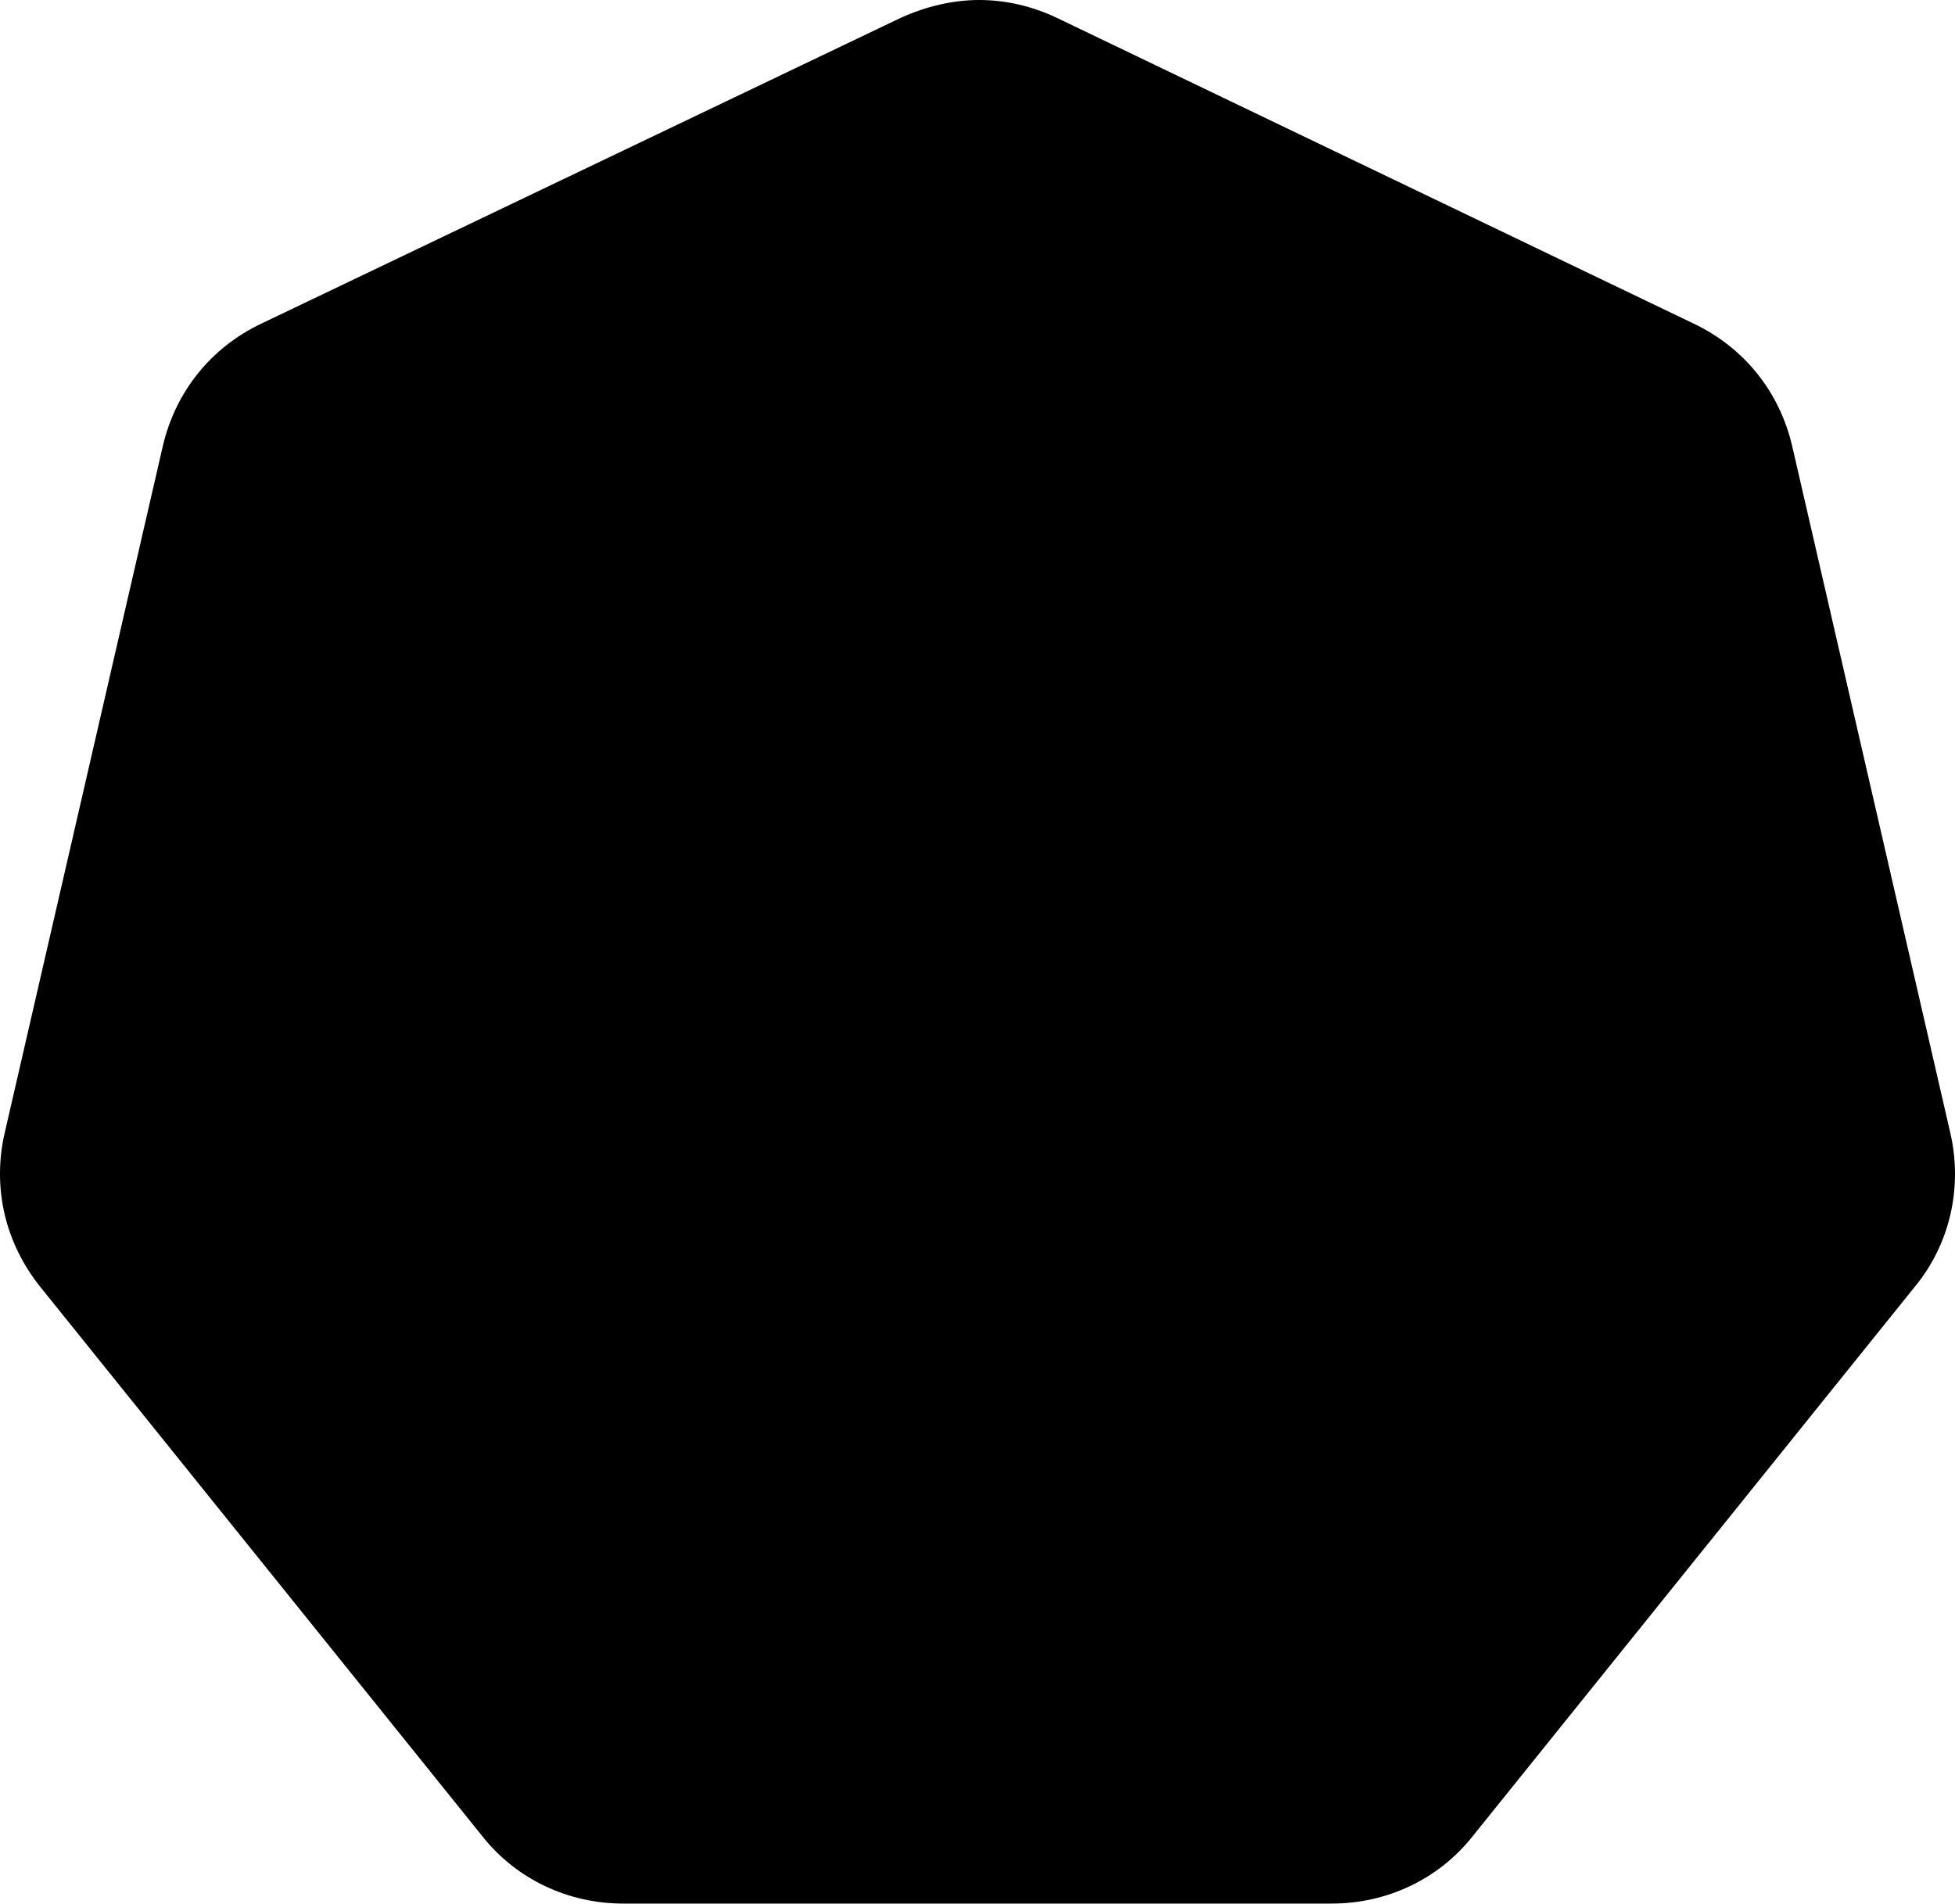
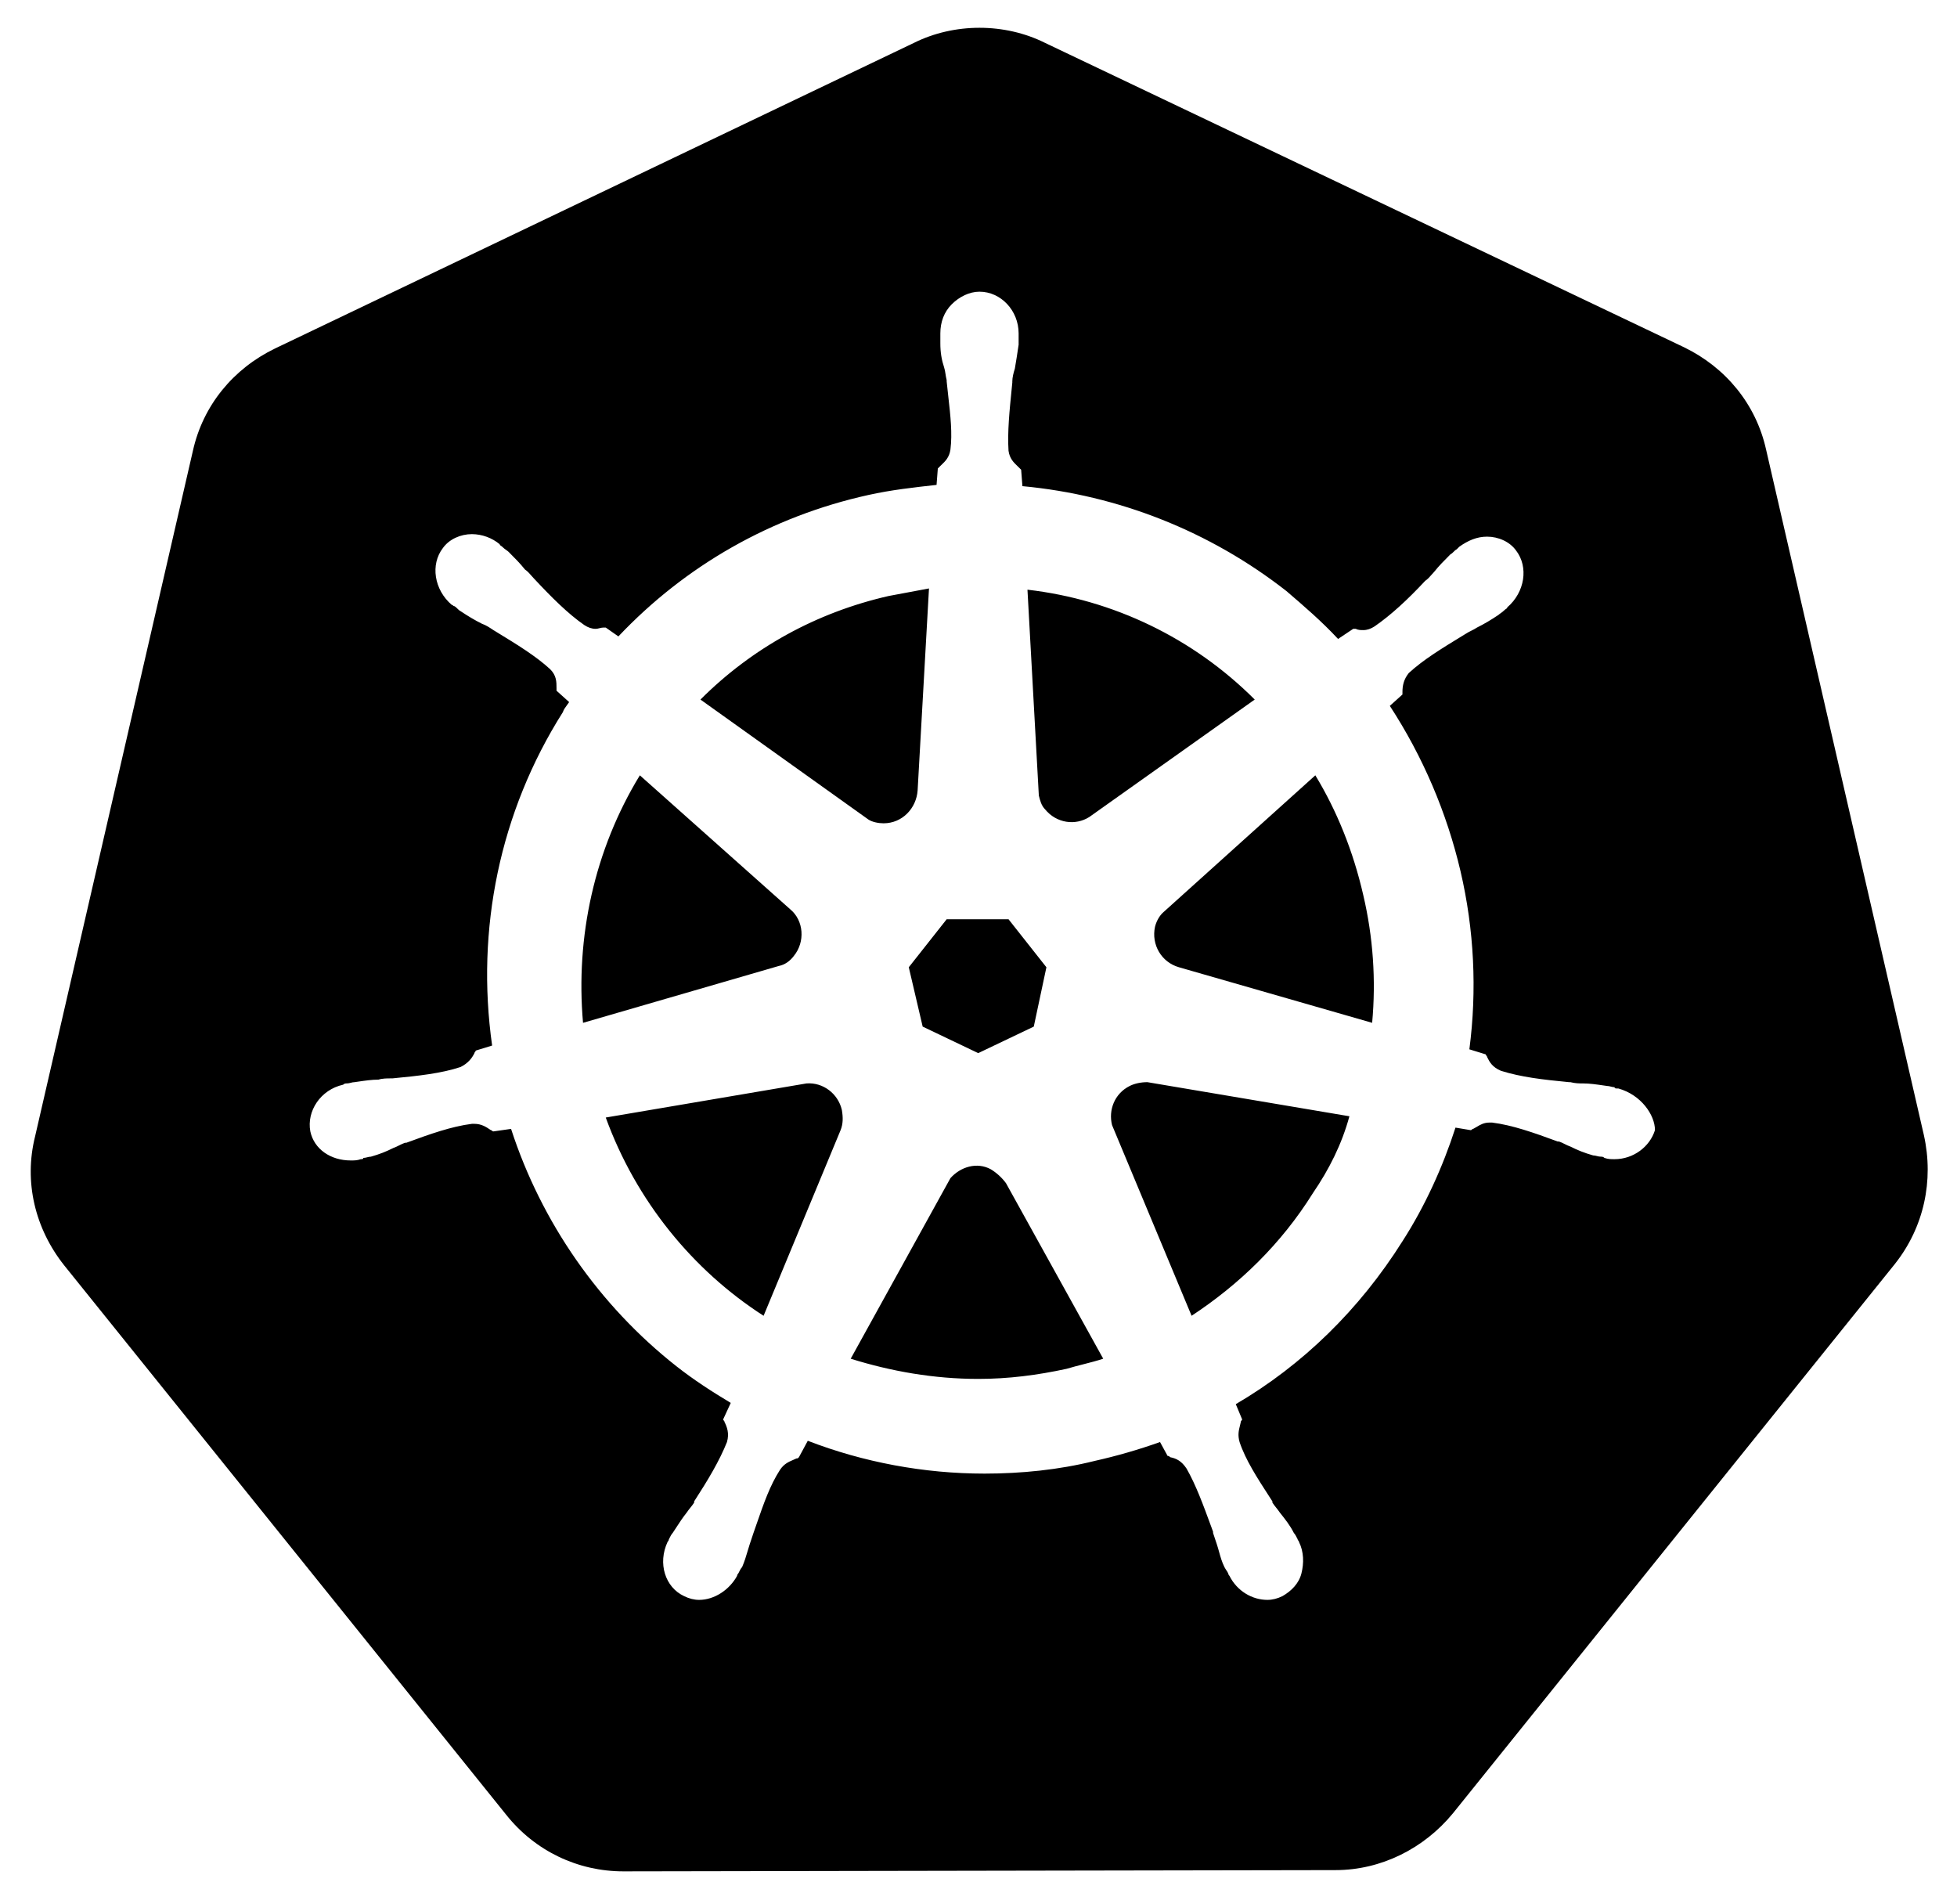
- <svg xmlns="http://www.w3.org/2000/svg" viewBox="0 0 255.432 248.733">
-   <path d="M81.554 244.769c-5.946 0-11.562-2.643-15.36-7.432L8.387 165.492c-3.799-4.79-5.285-10.901-3.799-16.847l20.646-89.682c1.32-5.946 5.285-10.736 10.735-13.378l83.572-39.97c2.642-1.32 5.615-1.981 8.588-1.981 2.973 0 5.946.66 8.589 1.981l83.571 39.804c5.45 2.643 9.414 7.433 10.736 13.378l20.645 89.683c1.321 5.946 0 12.057-3.799 16.846l-57.806 71.846c-3.8 4.624-9.415 7.432-15.36 7.432z" />
-   <path d="M127.964 7.763c2.312 0 4.624.495 6.772 1.486l83.571 39.804c4.294 2.147 7.598 6.11 8.589 10.735l20.645 89.683c1.156 4.79 0 9.744-3.138 13.543l-57.807 71.845c-2.973 3.8-7.597 5.946-12.387 5.946H81.554c-4.79 0-9.415-2.147-12.387-5.946L11.36 163.014c-2.973-3.799-4.129-8.753-3.138-13.543l20.645-89.683c1.156-4.79 4.294-8.753 8.589-10.735l83.571-39.97c2.147-.825 4.625-1.32 6.937-1.32zm0-7.763c-3.468 0-6.937.826-10.24 2.312l-83.572 39.97c-6.606 3.137-11.23 8.918-12.882 16.02L.625 147.985c-1.652 7.101 0 14.369 4.624 20.15l57.807 71.844c4.459 5.616 11.23 8.754 18.332 8.754h92.656c7.102 0 13.874-3.138 18.333-8.754l57.806-71.845c4.625-5.615 6.276-13.048 4.625-20.15l-20.645-89.682c-1.652-7.102-6.276-12.883-12.883-16.02L138.04 2.311C134.9.826 131.432 0 127.964 0z" />
-   <path d="M211.7 142.369c-.164 0-.164 0 0 0h-.164c-.166 0-.33 0-.33-.165-.331 0-.661-.165-.992-.165-1.156-.165-2.147-.33-3.138-.33-.495 0-.99 0-1.651-.166h-.166c-3.468-.33-6.276-.66-8.918-1.486-1.156-.496-1.487-1.156-1.817-1.817 0-.165-.165-.165-.165-.33l-2.147-.661a65.33 65.33 0 0 0-1.156-23.288 68.054 68.054 0 0 0-9.25-21.636l1.652-1.486v-.33c0-.826.165-1.652.826-2.478 1.982-1.817 4.46-3.303 7.432-5.12.496-.33.991-.496 1.487-.826.99-.495 1.816-.99 2.807-1.651.166-.166.496-.33.826-.661.165-.165.33-.165.33-.33 2.313-1.982 2.808-5.286 1.157-7.433-.826-1.156-2.313-1.816-3.799-1.816-1.321 0-2.477.495-3.634 1.32l-.33.331c-.33.165-.495.496-.826.66-.826.827-1.486 1.487-2.147 2.313-.33.33-.66.826-1.156 1.156-2.312 2.478-4.46 4.46-6.606 5.946-.496.33-.991.495-1.487.495-.33 0-.66 0-.99-.165h-.331l-1.982 1.322c-2.147-2.313-4.46-4.295-6.772-6.277a65.958 65.958 0 0 0-34.518-13.708l-.166-2.147-.33-.33c-.495-.496-1.156-.991-1.321-2.147-.165-2.643.165-5.616.495-8.92v-.164c0-.496.165-1.156.33-1.652.166-.99.331-1.982.496-3.138v-1.486c0-2.973-2.312-5.45-5.12-5.45-1.321 0-2.642.66-3.633 1.65-.991.992-1.487 2.313-1.487 3.8v1.32c0 1.157.165 2.148.496 3.139.165.495.165.99.33 1.652v.165c.33 3.303.826 6.276.495 8.918-.165 1.157-.825 1.652-1.32 2.148l-.331.33-.165 2.147c-2.973.33-5.946.66-8.92 1.321-12.716 2.808-23.947 9.25-32.701 18.498l-1.652-1.156h-.33c-.33 0-.66.165-.99.165-.496 0-.992-.165-1.487-.495-2.147-1.487-4.295-3.634-6.607-6.111-.33-.33-.66-.826-1.156-1.156-.66-.826-1.321-1.487-2.147-2.313-.165-.165-.496-.33-.826-.66-.165-.165-.33-.165-.33-.33a5.772 5.772 0 0 0-3.634-1.322c-1.486 0-2.973.66-3.798 1.817-1.652 2.147-1.157 5.45 1.156 7.432.165 0 .165.165.33.165.33.166.496.496.826.661.99.66 1.817 1.156 2.808 1.652.495.165.99.495 1.486.825 2.973 1.817 5.45 3.304 7.432 5.12.826.826.826 1.652.826 2.478v.33l1.652 1.487c-.33.495-.66.825-.826 1.321-8.258 13.048-11.396 28.408-9.25 43.603l-2.146.66c0 .165-.165.165-.165.33-.33.661-.826 1.322-1.817 1.817-2.478.826-5.45 1.156-8.919 1.487h-.165c-.496 0-1.156 0-1.652.165-.99 0-1.982.165-3.138.33-.33 0-.66.165-.99.165-.166 0-.331 0-.496.166-2.973.66-4.79 3.468-4.294 6.11.495 2.313 2.642 3.8 5.285 3.8.495 0 .826 0 1.321-.166.165 0 .33 0 .33-.165.33 0 .661-.165.991-.165 1.157-.33 1.982-.66 2.973-1.156.496-.166.991-.496 1.487-.661h.165c3.138-1.156 5.946-2.147 8.588-2.477h.33c.992 0 1.652.495 2.148.825.165 0 .165.166.33.166l2.312-.33c3.964 12.221 11.562 23.122 21.636 31.05 2.313 1.816 4.625 3.303 7.102 4.79l-.99 2.146c0 .165.165.165.165.33.33.661.66 1.487.33 2.643-.991 2.478-2.478 4.955-4.294 7.763v.165c-.33.495-.661.826-.991 1.321-.66.826-1.156 1.652-1.817 2.643-.165.165-.33.495-.496.826 0 .165-.165.33-.165.33-1.321 2.808-.33 5.946 2.147 7.102.661.33 1.322.495 1.982.495 1.982 0 3.964-1.32 4.955-3.138 0-.165.165-.33.165-.33.165-.33.33-.66.496-.826.495-1.156.66-1.982.99-2.973l.496-1.486c1.156-3.303 1.982-5.946 3.469-8.258.66-.991 1.486-1.156 2.147-1.487.165 0 .165 0 .33-.165l1.156-2.147c7.267 2.808 15.195 4.294 23.123 4.294 4.79 0 9.744-.495 14.369-1.651a73.4 73.4 0 0 0 8.588-2.478l.991 1.817c.165 0 .165 0 .33.165.826.165 1.487.496 2.148 1.487 1.32 2.312 2.312 5.12 3.468 8.258v.165l.495 1.486c.33.991.496 1.982.991 2.973.166.33.33.496.496.826 0 .165.165.33.165.33.991 1.982 2.973 3.138 4.955 3.138.66 0 1.321-.165 1.982-.495 1.156-.66 2.147-1.652 2.477-2.973.33-1.321.33-2.808-.33-4.13 0-.164-.165-.164-.165-.33-.165-.33-.33-.66-.496-.825-.495-.991-1.156-1.817-1.816-2.643-.33-.495-.661-.826-.991-1.321v-.165c-1.817-2.808-3.469-5.285-4.295-7.763-.33-1.156 0-1.817.166-2.642 0-.166.165-.166.165-.33l-.826-1.983c8.753-5.12 16.186-12.387 21.801-21.305 2.973-4.625 5.285-9.745 6.937-14.865l1.982.33c.165 0 .165-.165.33-.165.66-.33 1.156-.826 2.147-.826h.33c2.643.33 5.45 1.322 8.589 2.478h.165c.496.165.991.495 1.487.66.99.496 1.816.826 2.973 1.157.33 0 .66.165.99.165.166 0 .33 0 .496.165.495.165.826.165 1.321.165 2.478 0 4.625-1.652 5.285-3.799 0-1.982-1.816-4.624-4.79-5.45zm-76.469-8.093-7.267 3.469-7.267-3.469-1.817-7.762 4.955-6.277h8.093l4.955 6.277zm43.107-17.177a52.078 52.078 0 0 1 1.156 16.682l-25.27-7.267c-2.312-.661-3.633-2.973-3.137-5.286.165-.66.495-1.32.99-1.816l19.985-18.003c2.808 4.625 4.955 9.91 6.276 15.69zm-14.204-25.6-21.636 15.36c-1.817 1.156-4.294.826-5.78-.99-.496-.496-.661-1.157-.826-1.817l-1.487-26.922a50.13 50.13 0 0 1 29.73 14.37zm-47.896-13.543c1.816-.33 3.468-.66 5.285-.99l-1.487 26.425c-.165 2.312-1.982 4.294-4.46 4.294-.66 0-1.486-.165-1.981-.495L91.628 91.5c6.772-6.772 15.195-11.397 24.61-13.544zM83.7 101.41l19.654 17.507c1.817 1.487 1.982 4.294.495 6.111-.495.66-1.156 1.156-1.982 1.321l-25.6 7.433c-.99-11.231 1.487-22.627 7.433-32.372zm-4.46 44.759 26.261-4.46c2.147-.165 4.13 1.322 4.625 3.469.165.99.165 1.817-.166 2.642L99.887 172.1c-9.25-5.947-16.682-15.03-20.646-25.931zm60.284 32.867c-3.798.826-7.597 1.321-11.561 1.321-5.78 0-11.396-.99-16.681-2.642l13.047-23.619c1.322-1.486 3.469-2.147 5.286-1.156a7.04 7.04 0 0 1 1.982 1.817l12.717 22.958c-1.487.495-3.138.825-4.79 1.32zm32.207-22.958c-4.13 6.607-9.58 11.892-15.856 16.021l-10.405-24.94c-.495-1.981.33-4.128 2.312-5.12.661-.33 1.487-.495 2.313-.495l26.425 4.46c-.99 3.633-2.642 6.936-4.79 10.074z" />
+ <svg xmlns="http://www.w3.org/2000/svg" width="256" height="249" viewBox="0 0 256 249" fill="none">
+   <path fill-rule="evenodd" clip-rule="evenodd" d="M66.194 237.337C69.992 242.126 75.608 244.769 81.554 244.769L174.705 244.604C180.65 244.604 186.265 241.796 190.065 237.172L247.871 165.326C251.67 160.537 252.991 154.426 251.67 148.48L231.025 58.797C229.703 52.852 225.739 48.062 220.289 45.419L136.718 5.615C134.075 4.294 131.102 3.634 128.129 3.634C125.156 3.634 122.183 4.295 119.541 5.615L35.969 45.585C30.519 48.227 26.554 53.017 25.234 58.963L4.588 148.645C3.102 154.591 4.588 160.702 8.387 165.492L66.194 237.337ZM211.536 142.369H211.7C214.674 143.195 216.49 145.837 216.49 147.819C215.83 149.966 213.683 151.618 211.205 151.618C210.71 151.618 210.379 151.618 209.884 151.453C209.718 151.288 209.554 151.288 209.388 151.288C209.223 151.288 209.058 151.247 208.893 151.206C208.728 151.164 208.563 151.123 208.398 151.123C207.241 150.792 206.415 150.462 205.425 149.966C205.177 149.884 204.929 149.76 204.681 149.636C204.434 149.512 204.186 149.389 203.938 149.306H203.773C200.634 148.15 197.827 147.158 195.184 146.828H194.854C194.111 146.828 193.646 147.107 193.182 147.386C193.027 147.479 192.872 147.572 192.707 147.654C192.624 147.654 192.583 147.695 192.542 147.737C192.501 147.778 192.459 147.819 192.377 147.819L190.395 147.489C188.743 152.609 186.431 157.729 183.458 162.354C177.843 171.272 170.41 178.539 161.657 183.659L162.483 185.642C162.483 185.724 162.442 185.765 162.401 185.806C162.359 185.847 162.318 185.889 162.318 185.972C162.284 186.143 162.242 186.307 162.201 186.47C162.043 187.093 161.89 187.698 162.152 188.614C162.931 190.952 164.446 193.289 166.141 195.904C166.242 196.061 166.344 196.218 166.447 196.377V196.542C166.612 196.79 166.777 196.996 166.942 197.203C167.108 197.409 167.273 197.616 167.438 197.863L167.445 197.871C168.102 198.695 168.761 199.518 169.254 200.506C169.42 200.671 169.585 201.001 169.75 201.331C169.75 201.414 169.791 201.456 169.833 201.497C169.874 201.538 169.915 201.579 169.915 201.661C170.575 202.983 170.575 204.47 170.245 205.791C169.915 207.112 168.924 208.104 167.768 208.764C167.107 209.094 166.446 209.259 165.786 209.259C163.804 209.259 161.822 208.103 160.831 206.121C160.831 206.121 160.666 205.956 160.666 205.791C160.583 205.626 160.5 205.502 160.418 205.378C160.335 205.254 160.253 205.13 160.17 204.965C159.84 204.304 159.656 203.642 159.472 202.981C159.38 202.651 159.289 202.322 159.179 201.992L158.684 200.506V200.341C158.594 200.098 158.506 199.857 158.418 199.618C157.372 196.771 156.434 194.216 155.216 192.083C154.555 191.092 153.894 190.761 153.068 190.596C152.973 190.501 152.933 190.461 152.884 190.444C152.848 190.431 152.808 190.431 152.738 190.431L151.747 188.614C148.937 189.614 146.069 190.441 143.159 191.092C138.534 192.248 133.58 192.743 128.79 192.743C120.862 192.743 112.934 191.257 105.667 188.449L104.511 190.596C104.346 190.761 104.346 190.761 104.181 190.761C104.043 190.83 103.898 190.892 103.749 190.956C103.183 191.197 102.556 191.464 102.034 192.248C100.719 194.293 99.921 196.597 98.954 199.387C98.828 199.751 98.699 200.124 98.565 200.506L98.069 201.992C97.959 202.322 97.867 202.634 97.776 202.946C97.592 203.57 97.409 204.194 97.079 204.965C96.913 205.131 96.748 205.461 96.583 205.791C96.583 205.791 96.418 205.956 96.418 206.121C95.427 207.939 93.445 209.259 91.463 209.259C90.803 209.259 90.142 209.094 89.481 208.764C87.004 207.608 86.013 204.47 87.334 201.662C87.334 201.662 87.499 201.497 87.499 201.332L87.502 201.326C87.667 200.997 87.831 200.67 87.995 200.506C88.166 200.249 88.327 200.003 88.482 199.765C88.924 199.087 89.323 198.475 89.812 197.863C89.977 197.616 90.142 197.409 90.307 197.203C90.473 196.996 90.638 196.79 90.803 196.542V196.377C92.619 193.569 94.106 191.092 95.097 188.614C95.427 187.458 95.097 186.632 94.767 185.971C94.767 185.889 94.726 185.847 94.684 185.806C94.643 185.765 94.602 185.724 94.602 185.641L95.592 183.495C93.115 182.008 90.803 180.521 88.49 178.705C78.416 170.777 70.818 159.876 66.854 147.655L64.542 147.985C64.46 147.985 64.418 147.944 64.377 147.902C64.336 147.861 64.294 147.819 64.212 147.819C64.177 147.796 64.141 147.772 64.104 147.747C63.621 147.422 62.986 146.994 62.064 146.994H61.734C59.092 147.324 56.284 148.315 53.146 149.471H52.981C52.732 149.554 52.484 149.678 52.235 149.802C51.988 149.926 51.741 150.049 51.494 150.132C50.503 150.628 49.678 150.958 48.521 151.288C48.356 151.288 48.191 151.329 48.026 151.371C47.86 151.412 47.695 151.453 47.53 151.453C47.53 151.618 47.365 151.618 47.2 151.618C46.705 151.784 46.374 151.784 45.879 151.784C43.236 151.784 41.089 150.297 40.594 147.984C40.098 145.342 41.915 142.534 44.888 141.874C45.053 141.708 45.218 141.708 45.384 141.708C45.549 141.708 45.714 141.667 45.879 141.626C46.044 141.584 46.209 141.543 46.374 141.543C46.52 141.522 46.664 141.501 46.805 141.481C47.781 141.339 48.647 141.213 49.512 141.213C50.008 141.048 50.668 141.048 51.164 141.048H51.329C54.798 140.717 57.77 140.387 60.248 139.561C61.239 139.066 61.735 138.405 62.065 137.744C62.065 137.662 62.106 137.62 62.147 137.579C62.189 137.538 62.23 137.497 62.23 137.414L64.376 136.754C62.23 121.559 65.368 106.199 73.626 93.151C73.742 92.803 73.939 92.537 74.161 92.238C74.255 92.111 74.353 91.978 74.452 91.83L72.8 90.343V90.013C72.8 89.187 72.8 88.361 71.974 87.535C70.073 85.794 67.718 84.355 64.906 82.637C64.785 82.564 64.664 82.49 64.542 82.415L64.536 82.411C64.042 82.082 63.549 81.754 63.056 81.59C62.065 81.094 61.238 80.598 60.248 79.938C60.083 79.856 59.959 79.731 59.834 79.607C59.711 79.484 59.587 79.36 59.422 79.277C59.34 79.277 59.298 79.236 59.257 79.195C59.216 79.153 59.174 79.112 59.092 79.112C56.779 77.13 56.284 73.827 57.936 71.68C58.761 70.523 60.248 69.863 61.734 69.863C63.061 69.873 64.345 70.34 65.368 71.185C65.368 71.287 65.431 71.326 65.518 71.38C65.572 71.413 65.635 71.452 65.698 71.515C65.891 71.708 66.085 71.845 66.245 71.958C66.359 72.038 66.456 72.107 66.524 72.175C67.35 73.001 68.011 73.662 68.671 74.488C69.01 74.714 69.271 75.017 69.508 75.291C69.618 75.418 69.722 75.54 69.827 75.644C72.139 78.121 74.287 80.268 76.434 81.755C76.929 82.085 77.425 82.25 77.921 82.25C78.086 82.25 78.251 82.209 78.416 82.168C78.581 82.126 78.746 82.085 78.911 82.085H79.241L80.893 83.241C89.647 73.993 100.878 67.551 113.594 64.743C116.568 64.082 119.541 63.752 122.514 63.422L122.514 63.422L122.679 61.275L123.01 60.945C123.071 60.884 123.134 60.823 123.199 60.761C123.66 60.317 124.185 59.812 124.33 58.797C124.593 56.696 124.333 54.385 124.05 51.865C123.977 51.217 123.902 50.555 123.835 49.879V49.714C123.759 49.411 123.718 49.143 123.68 48.893C123.635 48.599 123.594 48.33 123.505 48.062C123.174 47.071 123.009 46.08 123.009 44.923V43.603C123.009 42.116 123.505 40.795 124.496 39.803C125.487 38.813 126.808 38.153 128.129 38.153C130.937 38.153 133.249 40.63 133.249 43.603V45.089C133.084 46.245 132.919 47.237 132.753 48.227C132.588 48.723 132.423 49.383 132.423 49.879V50.043C132.401 50.265 132.379 50.486 132.357 50.705C132.051 53.745 131.774 56.498 131.928 58.963C132.073 59.976 132.598 60.481 133.059 60.925C133.124 60.987 133.188 61.049 133.249 61.11L133.579 61.44L133.745 63.587C146.326 64.756 158.308 69.514 168.263 77.295L168.276 77.306C170.583 79.284 172.892 81.263 175.035 83.572L177.017 82.25H177.348C177.678 82.415 178.008 82.415 178.338 82.415C178.834 82.415 179.329 82.25 179.825 81.92C181.971 80.434 184.119 78.452 186.431 75.974C186.77 75.749 187.031 75.445 187.268 75.171C187.378 75.044 187.482 74.922 187.587 74.818C188.245 73.996 188.902 73.338 189.722 72.517L189.734 72.505C189.9 72.423 190.024 72.299 190.148 72.174C190.272 72.051 190.395 71.927 190.56 71.845L190.89 71.514C192.047 70.689 193.203 70.194 194.524 70.194C196.01 70.194 197.497 70.854 198.323 72.01C199.974 74.157 199.479 77.461 197.166 79.443C197.166 79.545 197.103 79.584 197.016 79.638C196.962 79.671 196.899 79.71 196.836 79.773C196.642 79.967 196.449 80.104 196.289 80.217C196.175 80.297 196.079 80.365 196.01 80.434C195.019 81.095 194.193 81.59 193.203 82.085C192.955 82.25 192.707 82.374 192.459 82.498C192.212 82.622 191.964 82.746 191.716 82.911C191.585 82.991 191.455 83.07 191.326 83.149C188.527 84.86 186.179 86.294 184.284 88.031C183.623 88.857 183.458 89.683 183.458 90.509V90.839L181.806 92.325C186.122 98.945 189.252 106.267 191.056 113.961C192.835 121.592 193.226 129.48 192.212 137.249L194.359 137.91C194.359 137.993 194.4 138.034 194.441 138.075C194.483 138.116 194.524 138.158 194.524 138.24C194.854 138.901 195.185 139.561 196.341 140.057C198.983 140.883 201.791 141.213 205.259 141.543H205.425C206.086 141.709 206.581 141.709 207.076 141.709C207.941 141.709 208.806 141.835 209.781 141.977C209.923 141.997 210.067 142.018 210.214 142.039C210.379 142.039 210.545 142.08 210.71 142.122C210.875 142.163 211.04 142.204 211.206 142.204C211.206 142.369 211.37 142.369 211.536 142.369ZM127.964 137.745L135.231 134.276L136.883 126.514L131.928 120.237H123.835L118.88 126.514L120.697 134.276L127.964 137.745ZM179.494 133.781C180.01 128.194 179.619 122.561 178.338 117.099C177.017 111.319 174.87 106.034 172.062 101.409L152.077 119.412C151.582 119.908 151.252 120.568 151.087 121.228C150.591 123.541 151.912 125.853 154.224 126.514L179.494 133.781ZM142.498 106.859L164.134 91.499C156.131 83.49 145.653 78.425 134.405 77.13L135.892 104.052L135.892 104.053C136.057 104.713 136.222 105.373 136.718 105.869C138.204 107.685 140.681 108.015 142.498 106.859ZM118.872 77.463C118.008 77.627 117.143 77.792 116.238 77.956C106.823 80.103 98.4 84.728 91.628 91.5L113.595 107.19C114.09 107.52 114.916 107.685 115.576 107.685C118.054 107.685 119.871 105.703 120.036 103.391L121.523 76.966C120.612 77.132 119.742 77.297 118.872 77.463ZM103.354 118.917L83.7 101.41C77.754 111.155 75.277 122.551 76.267 133.782L101.867 126.349C102.693 126.184 103.354 125.688 103.849 125.028C105.336 123.211 105.171 120.404 103.354 118.917ZM105.501 141.709L79.24 146.169C83.204 157.07 90.637 166.153 99.887 172.1L109.96 147.82C110.291 146.995 110.291 146.168 110.126 145.178C109.631 143.031 107.648 141.544 105.501 141.709ZM127.963 180.357C131.927 180.357 135.726 179.862 139.524 179.036C140.256 178.817 140.987 178.63 141.704 178.446C142.606 178.216 143.486 177.991 144.314 177.715L131.597 154.757C131.059 154.03 130.386 153.413 129.615 152.94C127.798 151.949 125.651 152.61 124.329 154.096L111.282 177.715C116.567 179.367 122.183 180.357 127.963 180.357ZM155.875 172.099C162.151 167.97 167.601 162.685 171.731 156.078H171.73C173.878 152.94 175.53 149.637 176.52 146.004L150.095 141.544C149.269 141.544 148.443 141.709 147.782 142.039C145.8 143.031 144.975 145.178 145.47 147.159L155.875 172.099Z" fill="currentColor" />
</svg>
